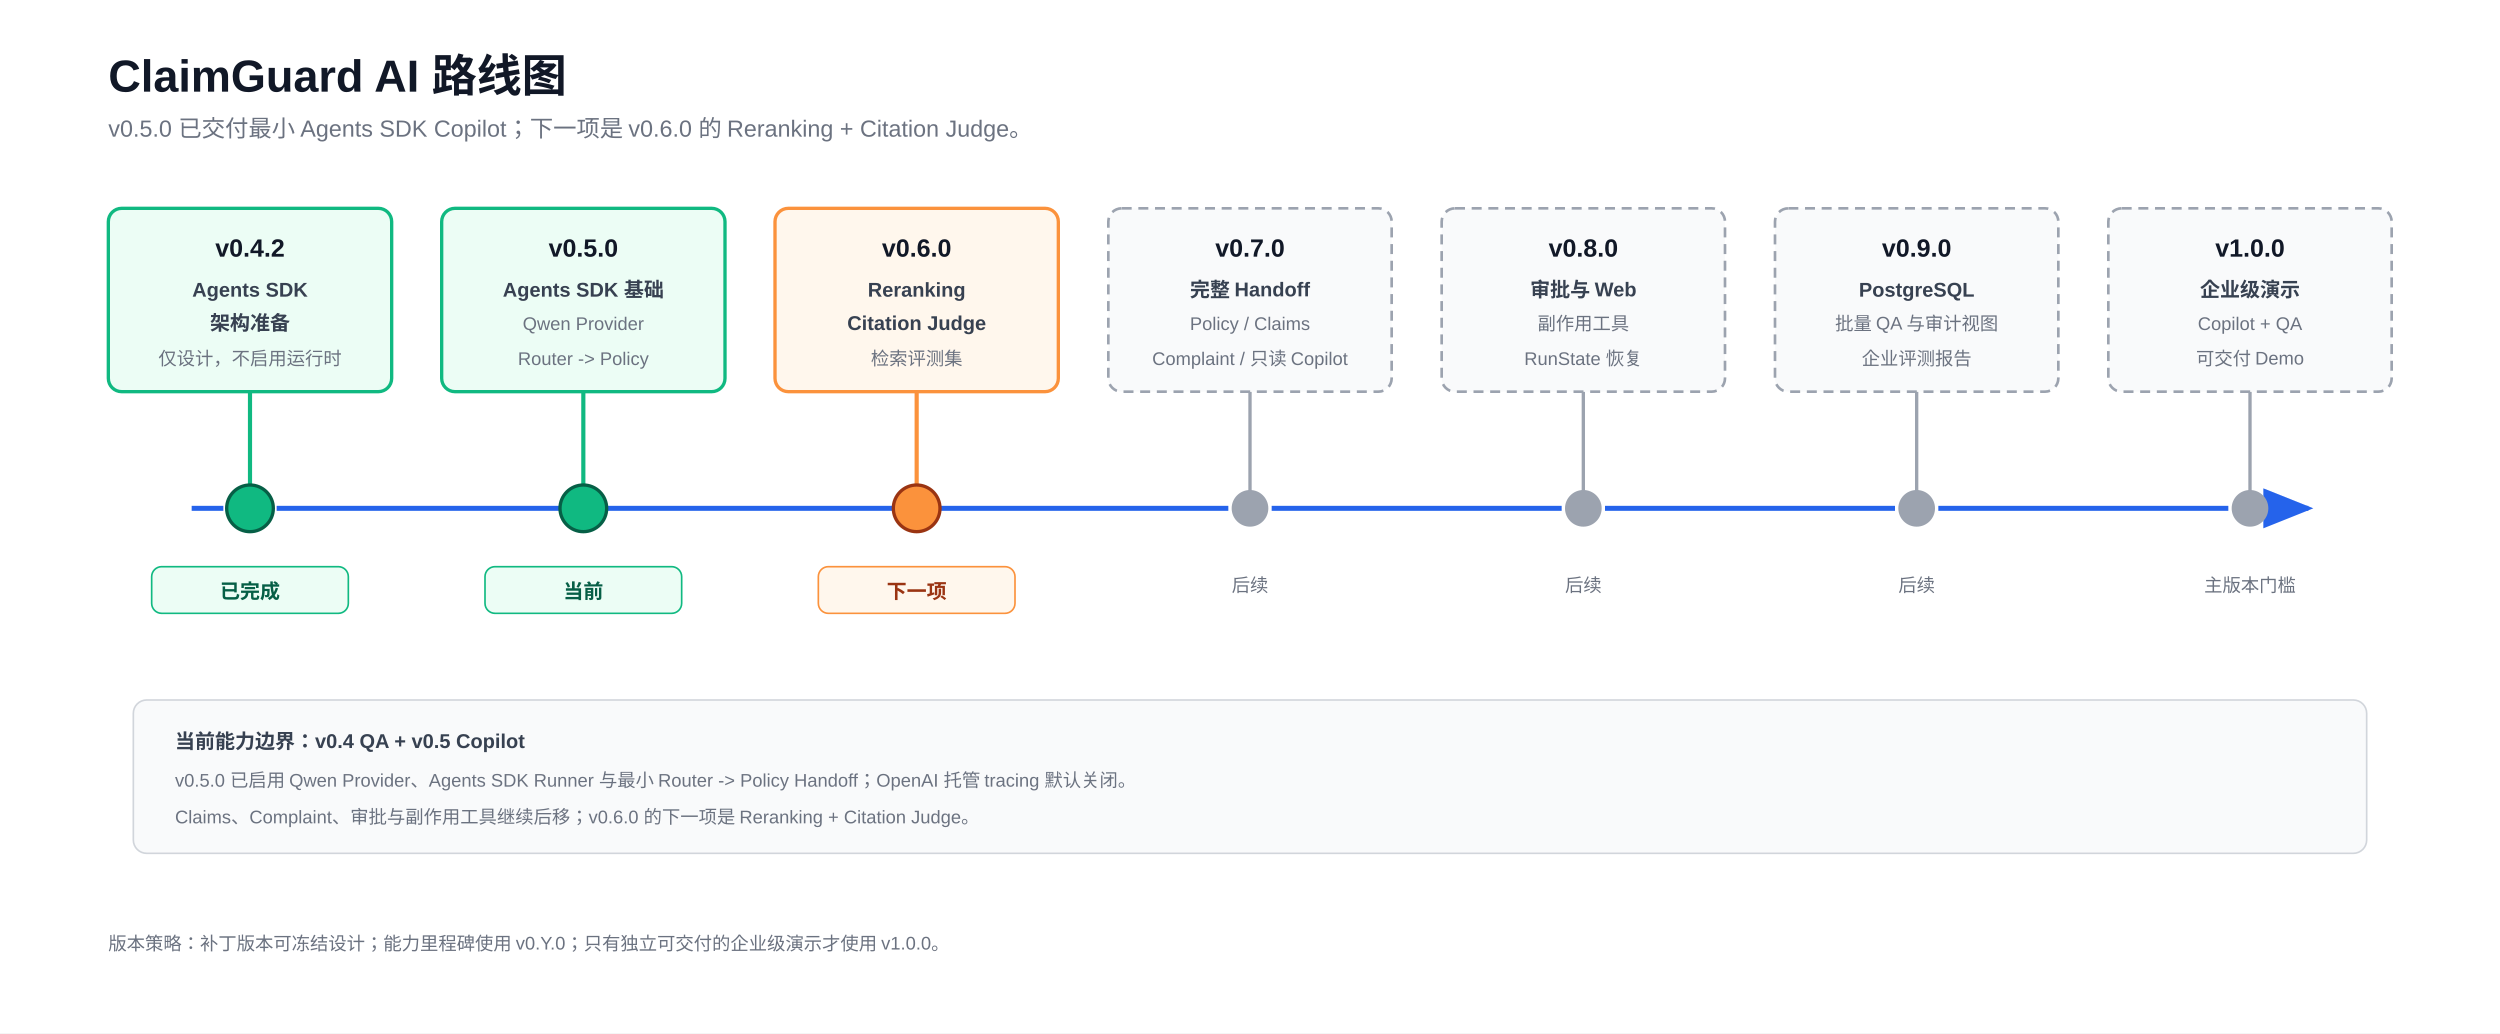
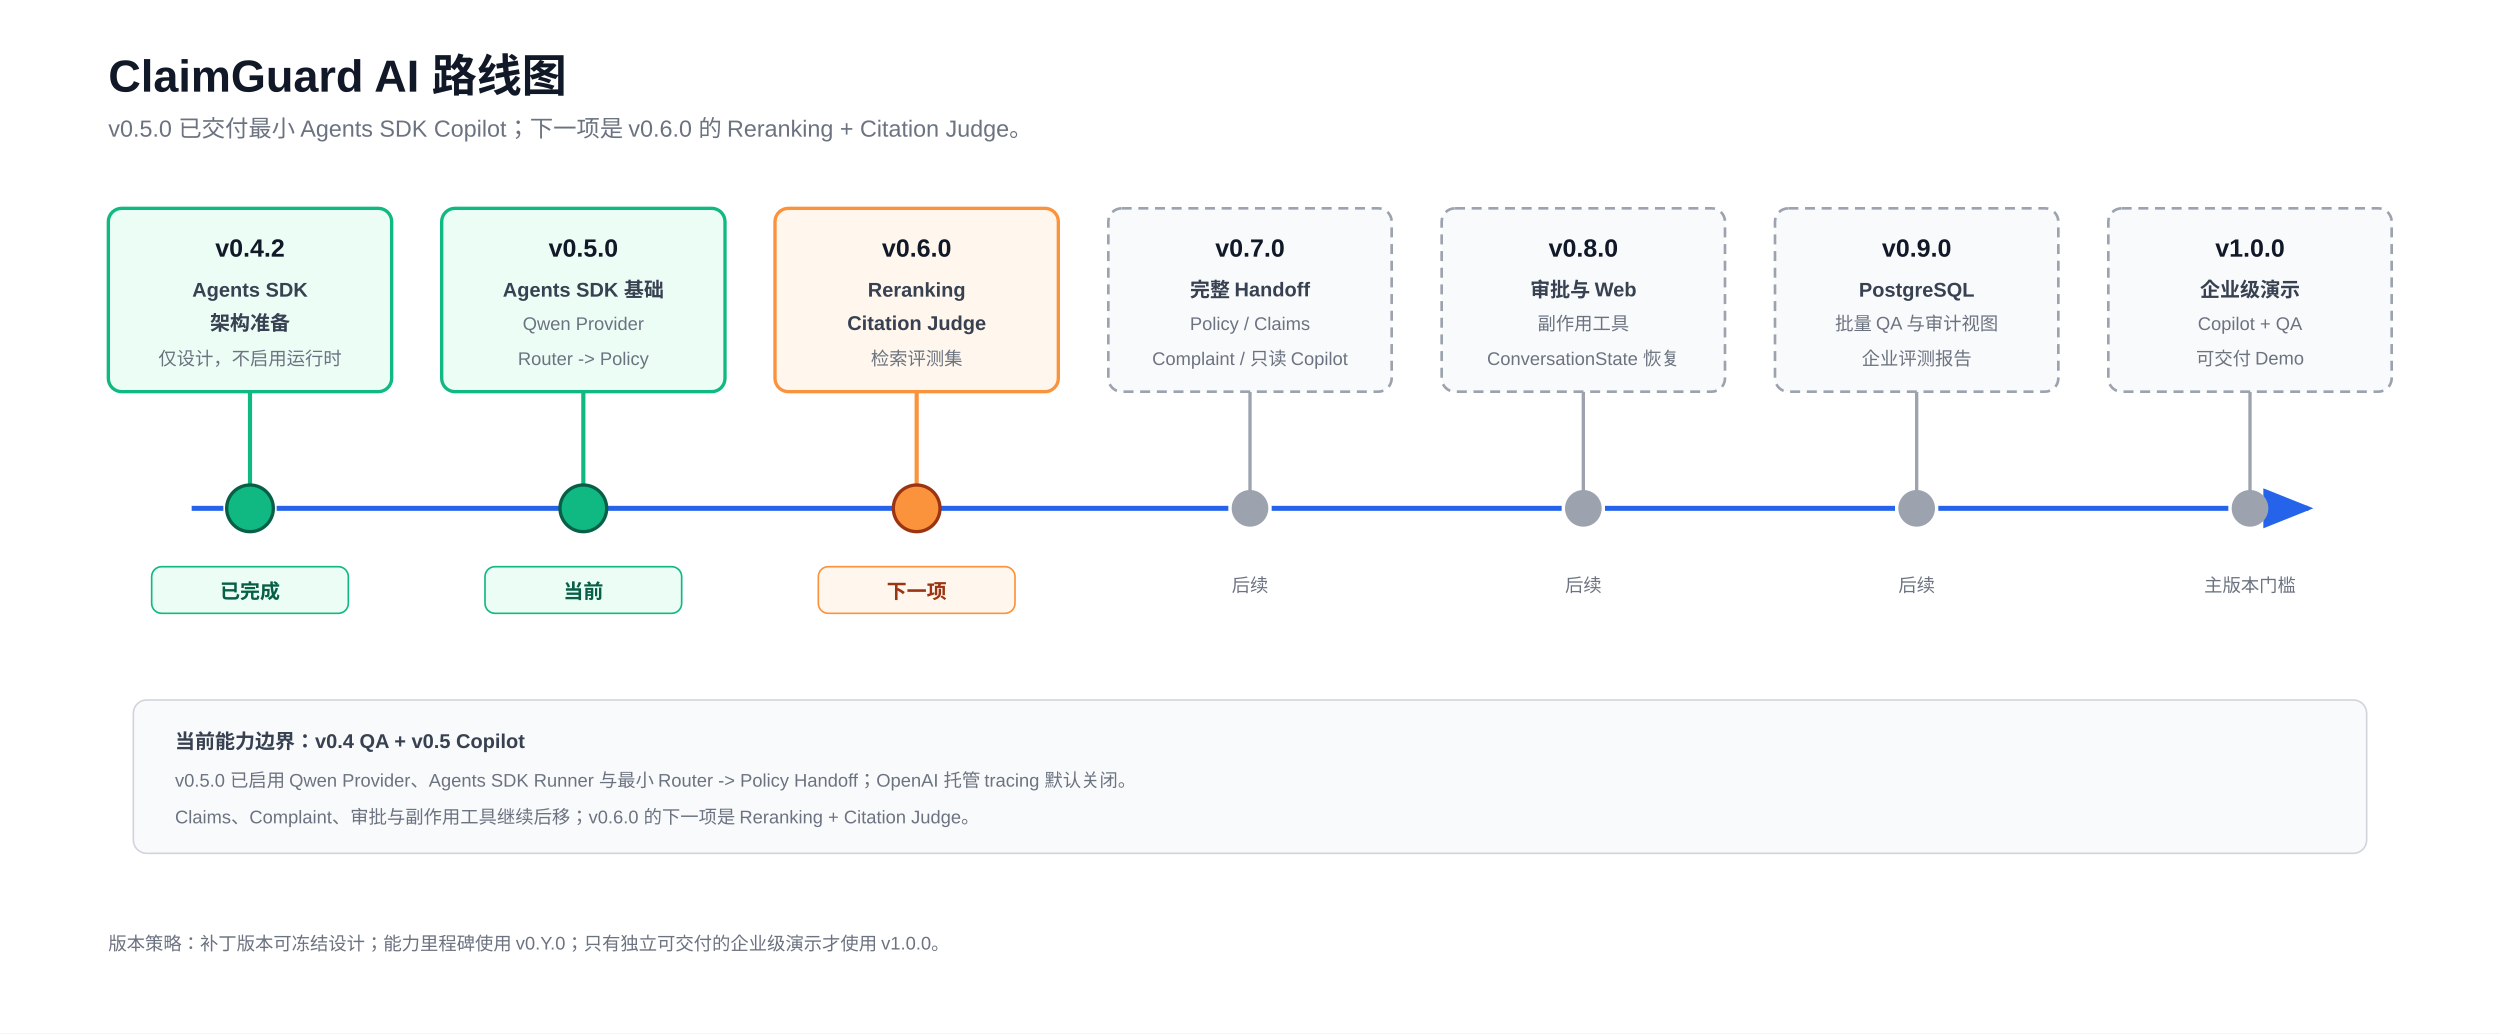
<svg xmlns="http://www.w3.org/2000/svg" viewBox="0 0 1500 620" width="1500" height="620" role="img" aria-labelledby="title desc">
  <style>
    text { font-family: 'Hiragino Sans GB', 'PingFang SC', 'Microsoft YaHei', Arial, sans-serif; }
    .title { fill: #111827; font-size: 27px; font-weight: 700; }
    .subtitle { fill: #6b7280; font-size: 14px; }
    .version { fill: #111827; font-size: 15px; font-weight: 700; }
    .label { fill: #374151; font-size: 12px; font-weight: 600; }
    .small { fill: #6b7280; font-size: 11px; }
    .current { fill: #065f46; font-size: 12px; font-weight: 700; }
    .next { fill: #9a3412; font-size: 12px; font-weight: 700; }
  </style>
  <defs>
    <marker id="arrow" markerWidth="10" markerHeight="8" refX="9" refY="4" orient="auto">
      <path d="M0,0 L10,4 L0,8 Z" fill="#2563eb" />
    </marker>
  </defs>
  <rect width="1500" height="620" fill="#ffffff" />
  <text x="65" y="55" class="title">ClaimGuard AI 路线图</text>
  <text x="65" y="82" class="subtitle">v0.5.0 已交付最小 Agents SDK Copilot；下一项是 v0.6.0 的 Reranking + Citation Judge。</text>
  <line x1="115" y1="305" x2="134" y2="305" stroke="#2563eb" stroke-width="3" />
  <line x1="166" y1="305" x2="337" y2="305" stroke="#2563eb" stroke-width="3" />
  <line x1="363" y1="305" x2="537" y2="305" stroke="#2563eb" stroke-width="3" />
  <line x1="563" y1="305" x2="737" y2="305" stroke="#2563eb" stroke-width="3" />
  <line x1="763" y1="305" x2="937" y2="305" stroke="#2563eb" stroke-width="3" />
  <line x1="963" y1="305" x2="1137" y2="305" stroke="#2563eb" stroke-width="3" />
  <line x1="1163" y1="305" x2="1337" y2="305" stroke="#2563eb" stroke-width="3" />
  <line x1="1363" y1="305" x2="1385" y2="305" stroke="#2563eb" stroke-width="3" marker-end="url(#arrow)" />
  <g data-graph-role="node">
    <line x1="150" y1="305" x2="150" y2="235" stroke="#10b981" stroke-width="2.5" />
    <circle cx="150" cy="305" r="14" fill="#10b981" stroke="#065f46" stroke-width="2" />
    <rect x="65" y="125" width="170" height="110" rx="8" fill="#ecfdf5" stroke="#10b981" stroke-width="2" />
    <text x="150" y="154" text-anchor="middle" class="version">v0.4.2</text>
    <text x="150" y="178" text-anchor="middle" class="label">Agents SDK</text>
    <text x="150" y="198" text-anchor="middle" class="label">架构准备</text>
    <text x="150" y="219" text-anchor="middle" class="small">仅设计，不启用运行时</text>
    <rect x="91" y="340" width="118" height="28" rx="6" fill="#ecfdf5" stroke="#10b981" />
    <text x="150" y="359" text-anchor="middle" class="current">已完成</text>
    <line x1="350" y1="305" x2="350" y2="235" stroke="#10b981" stroke-width="2.5" />
    <circle cx="350" cy="305" r="14" fill="#10b981" stroke="#065f46" stroke-width="2" />
    <rect x="265" y="125" width="170" height="110" rx="8" fill="#ecfdf5" stroke="#10b981" stroke-width="2" />
    <text x="350" y="154" text-anchor="middle" class="version">v0.5.0</text>
    <text x="350" y="178" text-anchor="middle" class="label">Agents SDK 基础</text>
    <text x="350" y="198" text-anchor="middle" class="small">Qwen Provider</text>
    <text x="350" y="219" text-anchor="middle" class="small">Router -&gt; Policy</text>
    <rect x="291" y="340" width="118" height="28" rx="6" fill="#ecfdf5" stroke="#10b981" />
    <text x="350" y="359" text-anchor="middle" class="current">当前</text>
    <line x1="550" y1="305" x2="550" y2="235" stroke="#fb923c" stroke-width="2.5" />
    <circle cx="550" cy="305" r="14" fill="#fb923c" stroke="#9a3412" stroke-width="2" />
    <rect x="465" y="125" width="170" height="110" rx="8" fill="#fff7ed" stroke="#fb923c" stroke-width="2" />
    <text x="550" y="154" text-anchor="middle" class="version">v0.6.0</text>
    <text x="550" y="178" text-anchor="middle" class="label">Reranking</text>
    <text x="550" y="198" text-anchor="middle" class="label">Citation Judge</text>
    <text x="550" y="219" text-anchor="middle" class="small">检索评测集</text>
    <rect x="491" y="340" width="118" height="28" rx="6" fill="#fff7ed" stroke="#fb923c" />
    <text x="550" y="359" text-anchor="middle" class="next">下一项</text>
    <line x1="750" y1="305" x2="750" y2="235" stroke="#9ca3af" stroke-width="2" />
    <circle cx="750" cy="305" r="11" fill="#9ca3af" />
    <rect x="665" y="125" width="170" height="110" rx="8" fill="#f9fafb" stroke="#9ca3af" stroke-width="1.6" stroke-dasharray="6 4" />
    <text x="750" y="154" text-anchor="middle" class="version">v0.7.0</text>
    <text x="750" y="178" text-anchor="middle" class="label">完整 Handoff</text>
    <text x="750" y="198" text-anchor="middle" class="small">Policy / Claims</text>
    <text x="750" y="219" text-anchor="middle" class="small">Complaint / 只读 Copilot</text>
    <text x="750" y="355" text-anchor="middle" class="small">后续</text>
    <line x1="950" y1="305" x2="950" y2="235" stroke="#9ca3af" stroke-width="2" />
    <circle cx="950" cy="305" r="11" fill="#9ca3af" />
    <rect x="865" y="125" width="170" height="110" rx="8" fill="#f9fafb" stroke="#9ca3af" stroke-width="1.6" stroke-dasharray="6 4" />
    <text x="950" y="154" text-anchor="middle" class="version">v0.8.0</text>
    <text x="950" y="178" text-anchor="middle" class="label">审批与 Web</text>
    <text x="950" y="198" text-anchor="middle" class="small">副作用工具</text>
-     <text x="950" y="219" text-anchor="middle" class="small">RunState 恢复</text>
+     <text x="950" y="219" text-anchor="middle" class="small">ConversationState 恢复</text>
    <text x="950" y="355" text-anchor="middle" class="small">后续</text>
    <line x1="1150" y1="305" x2="1150" y2="235" stroke="#9ca3af" stroke-width="2" />
    <circle cx="1150" cy="305" r="11" fill="#9ca3af" />
    <rect x="1065" y="125" width="170" height="110" rx="8" fill="#f9fafb" stroke="#9ca3af" stroke-width="1.6" stroke-dasharray="6 4" />
    <text x="1150" y="154" text-anchor="middle" class="version">v0.9.0</text>
    <text x="1150" y="178" text-anchor="middle" class="label">PostgreSQL</text>
    <text x="1150" y="198" text-anchor="middle" class="small">批量 QA 与审计视图</text>
    <text x="1150" y="219" text-anchor="middle" class="small">企业评测报告</text>
    <text x="1150" y="355" text-anchor="middle" class="small">后续</text>
    <line x1="1350" y1="305" x2="1350" y2="235" stroke="#9ca3af" stroke-width="2" />
    <circle cx="1350" cy="305" r="11" fill="#9ca3af" />
    <rect x="1265" y="125" width="170" height="110" rx="8" fill="#f9fafb" stroke="#9ca3af" stroke-width="1.6" stroke-dasharray="6 4" />
    <text x="1350" y="154" text-anchor="middle" class="version">v1.0.0</text>
    <text x="1350" y="178" text-anchor="middle" class="label">企业级演示</text>
    <text x="1350" y="198" text-anchor="middle" class="small">Copilot + QA</text>
    <text x="1350" y="219" text-anchor="middle" class="small">可交付 Demo</text>
    <text x="1350" y="355" text-anchor="middle" class="small">主版本门槛</text>
  </g>
  <rect x="80" y="420" width="1340" height="92" rx="8" fill="#f9fafb" stroke="#d1d5db" />
  <text x="105" y="449" class="label">当前能力边界：v0.4 QA + v0.5 Copilot</text>
  <text x="105" y="472" class="small">v0.5.0 已启用 Qwen Provider、Agents SDK Runner 与最小 Router -&gt; Policy Handoff；OpenAI 托管 tracing 默认关闭。</text>
  <text x="105" y="494" class="small">Claims、Complaint、审批与副作用工具继续后移；v0.6.0 的下一项是 Reranking + Citation Judge。</text>
  <text x="65" y="570" class="small">版本策略：补丁版本可冻结设计；能力里程碑使用 v0.Y.0；只有独立可交付的企业级演示才使用 v1.0.0。</text>
</svg>
